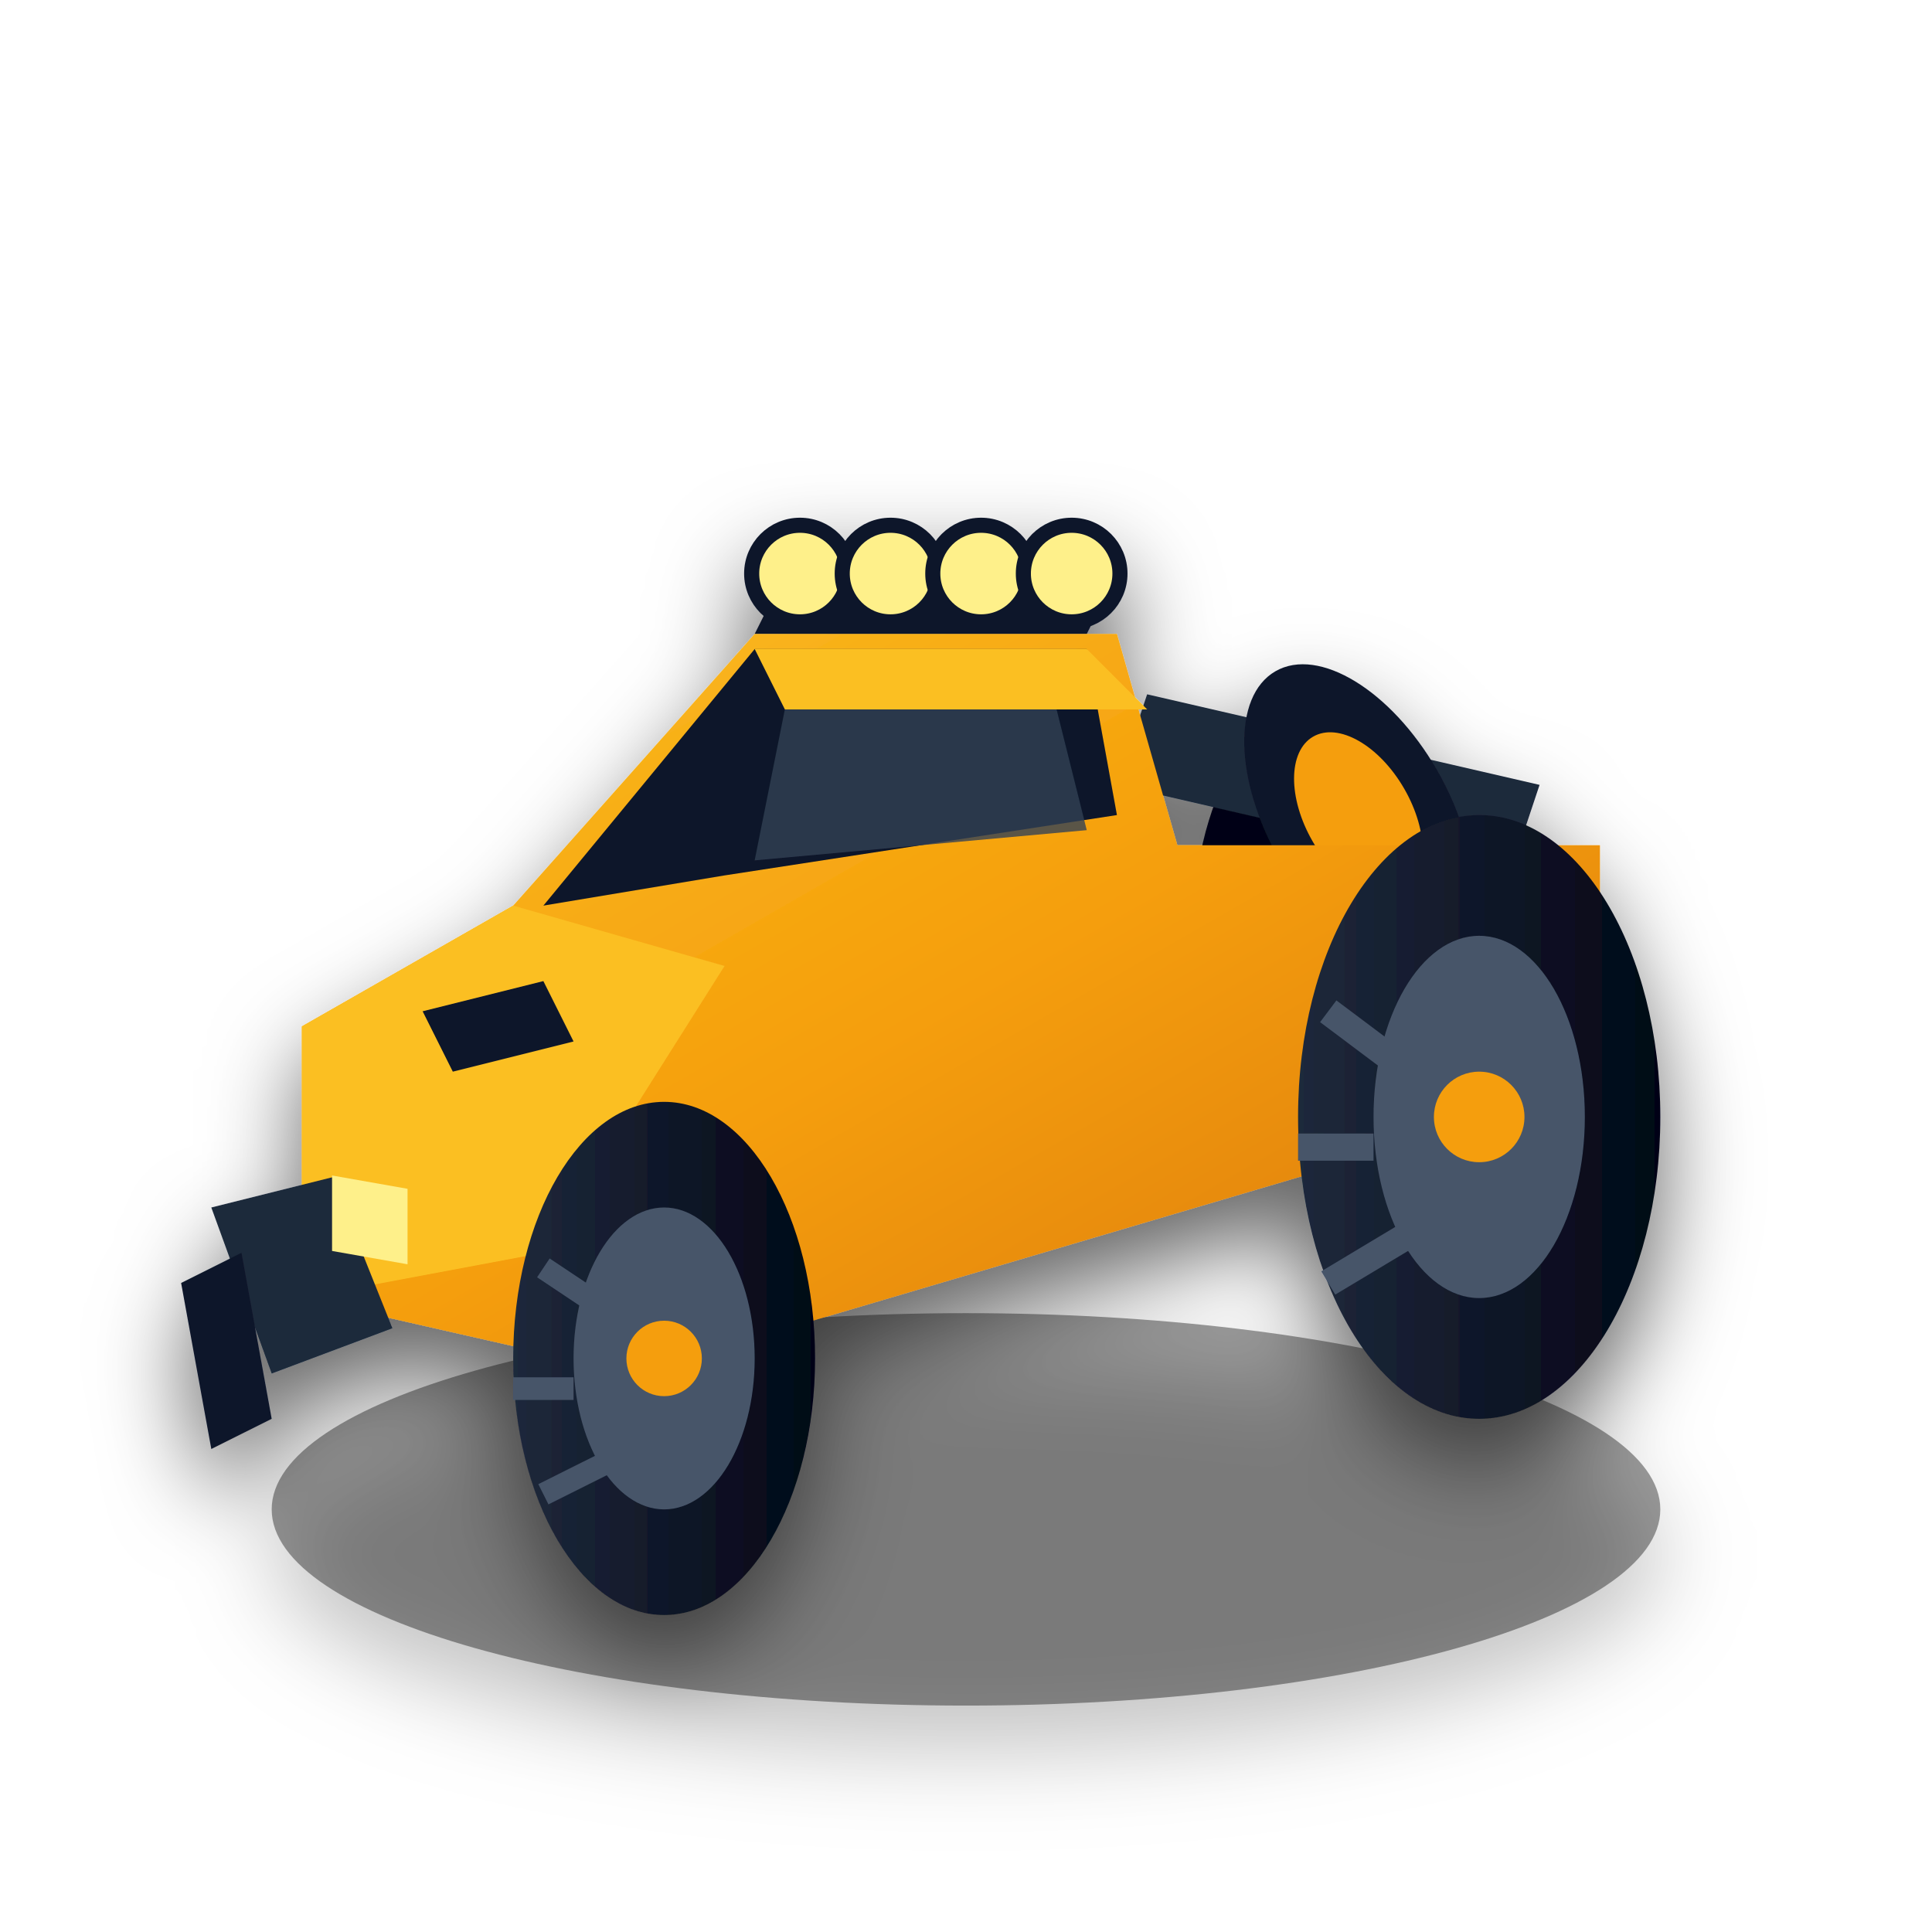
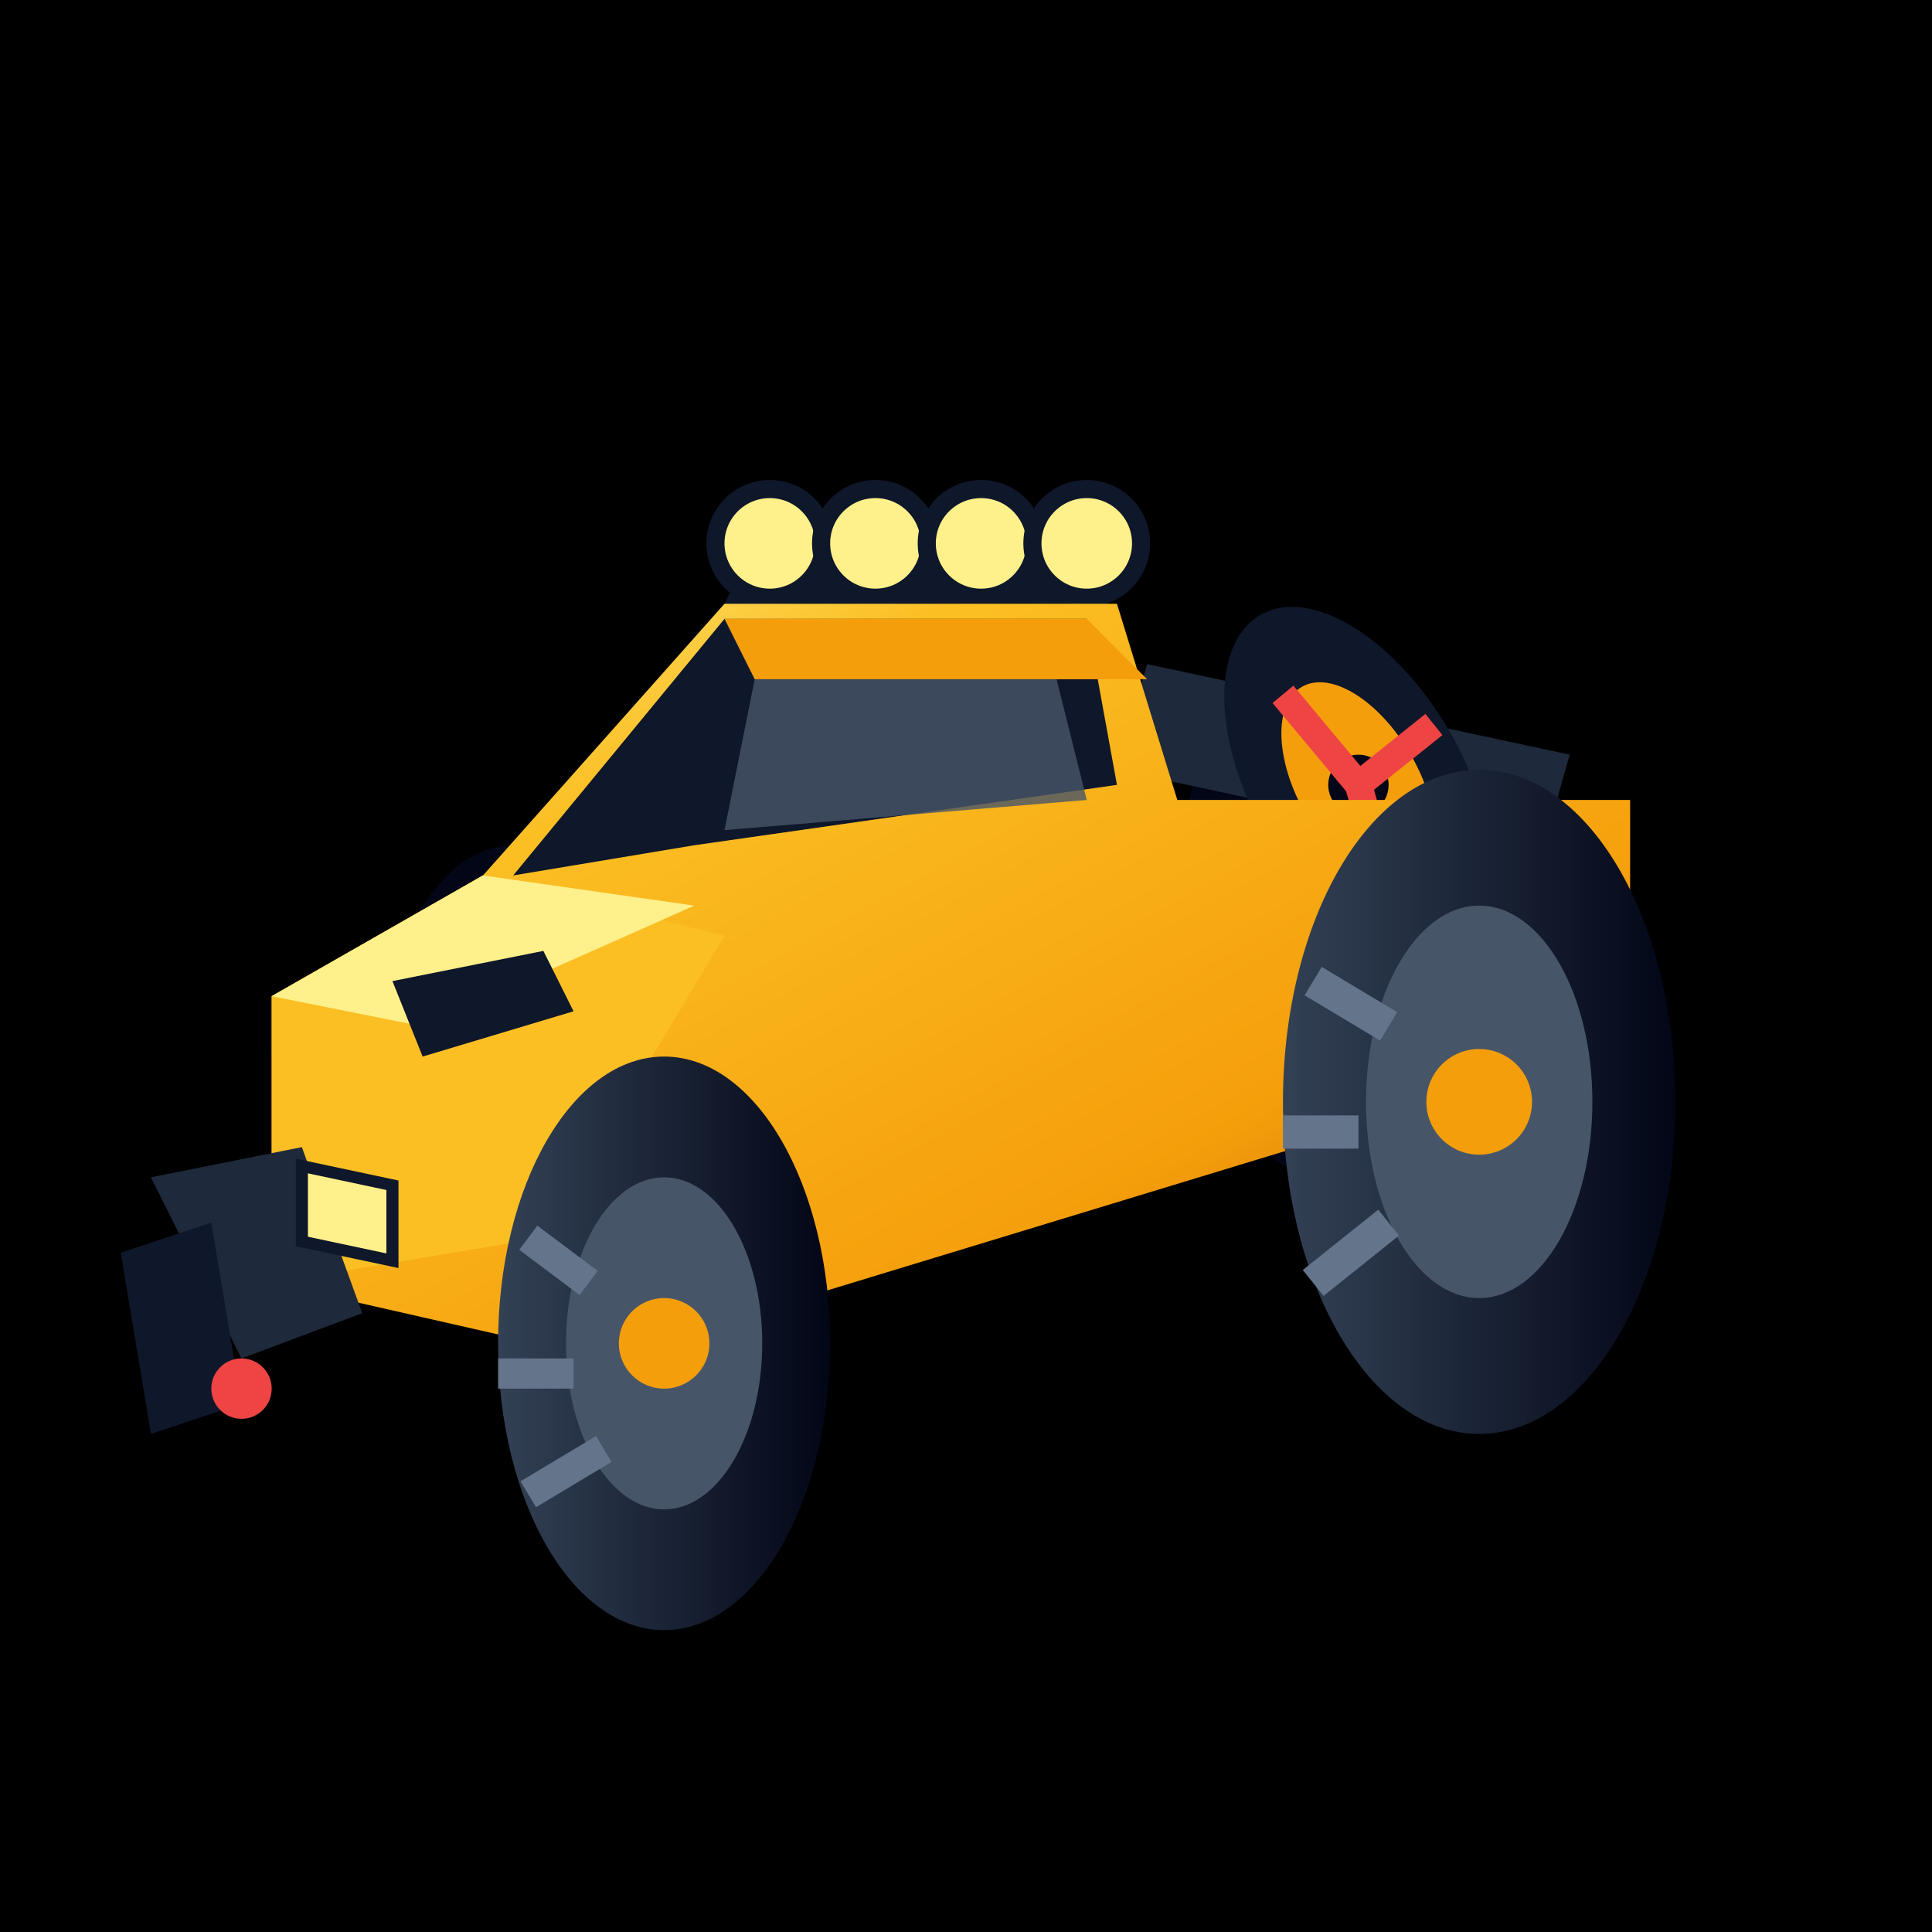
<svg xmlns="http://www.w3.org/2000/svg" viewBox="0 0 128 128" width="128" height="128">
+   <rect width="128" height="128" fill="#000000" />
  <defs>
    <linearGradient id="van_body" x1="0%" y1="0%" x2="100%" y2="100%">
-       <stop offset="0%" stop-color="#fbbf24" />
-       <stop offset="50%" stop-color="#f59e0b" />
-       <stop offset="100%" stop-color="#d97706" />
+       <stop offset="0%" stop-color="#fef08a" />
+       <stop offset="25%" stop-color="#fbbf24" />
+       <stop offset="70%" stop-color="#f59e0b" />
+       <stop offset="100%" stop-color="#b45309" />
    </linearGradient>
    <linearGradient id="van_tire" x1="0%" y1="0%" x2="100%" y2="0%">
-       <stop offset="0%" stop-color="#1e293b" />
+       <stop offset="0%" stop-color="#334155" />
      <stop offset="100%" stop-color="#020617" />
    </linearGradient>
-     <filter id="shadow_van" x="-10%" y="-10%" width="130%" height="130%">
-       <feDropShadow dx="0" dy="3" stdDeviation="3" flood-color="#000000" flood-opacity="0.6" />
-     </filter>
  </defs>
-   <g filter="url(#shadow_van)">
-     <ellipse cx="64" cy="100" rx="46" ry="13" fill="#000000" opacity="0.38" />
-     <ellipse cx="88" cy="62" rx="9" ry="16" fill="#020617" />
-     <ellipse cx="88" cy="62" rx="5" ry="9" fill="#334155" />
-     <polygon points="76,46 102,52 100,58 74,52" fill="#1e293b" />
-     <ellipse cx="90" cy="54" rx="6" ry="11" fill="#0f172a" transform="rotate(-30 90 54)" />
-     <ellipse cx="90" cy="54" rx="3.5" ry="6" fill="#f59e0b" transform="rotate(-30 90 54)" />
-     <ellipse cx="36" cy="74" rx="8" ry="14" fill="#020617" />
-     <polygon points="52,38 74,38 72,42 50,42" fill="#0f172a" />
-     <circle cx="53" cy="38" r="3.2" fill="#fef08a" stroke="#0f172a" stroke-width="1" />
-     <circle cx="59" cy="38" r="3.2" fill="#fef08a" stroke="#0f172a" stroke-width="1" />
-     <circle cx="65" cy="38" r="3.2" fill="#fef08a" stroke="#0f172a" stroke-width="1" />
-     <circle cx="71" cy="38" r="3.2" fill="#fef08a" stroke="#0f172a" stroke-width="1" />
-     <polygon points="20,86 42,91 86,78 106,73 106,56 78,56 74,42 50,42 34,60 20,68" fill="url(#van_body)" />
-     <polygon points="20,68 34,60 48,64 36,83 20,86" fill="#fbbf24" />
-     <polygon points="28,67 36,65 38,69 30,71" fill="#0f172a" />
-     <polygon points="36,60 50,43 72,43 74,54 48,58" fill="#0f172a" />
-     <polygon points="50,43 72,43 76,47 52,47" fill="#fbbf24" />
-     <polygon points="52,47 70,47 72,55 50,57" fill="#334155" opacity="0.8" />
-     <polygon points="14,80 22,78 26,88 18,91" fill="#1e293b" />
-     <polygon points="12,85 16,83 18,94 14,96" fill="#0f172a" />
-     <rect x="22" y="74" width="5" height="5" fill="#fef08a" transform="skewY(10)" />
-     <ellipse cx="44" cy="90" rx="10" ry="17" fill="url(#van_tire)" />
-     <ellipse cx="44" cy="90" rx="6" ry="10" fill="#475569" />
-     <circle cx="44" cy="90" r="2.5" fill="#f59e0b" />
-     <line x1="36" y1="84" x2="39" y2="86" stroke="#475569" stroke-width="1.5" />
-     <line x1="34" y1="92" x2="38" y2="92" stroke="#475569" stroke-width="1.5" />
-     <line x1="36" y1="99" x2="40" y2="97" stroke="#475569" stroke-width="1.5" />
-     <ellipse cx="98" cy="74" rx="12" ry="20" fill="url(#van_tire)" />
-     <ellipse cx="98" cy="74" rx="7" ry="12" fill="#475569" />
-     <circle cx="98" cy="74" r="3" fill="#f59e0b" />
-     <line x1="88" y1="67" x2="92" y2="70" stroke="#475569" stroke-width="1.8" />
-     <line x1="86" y1="76" x2="91" y2="76" stroke="#475569" stroke-width="1.8" />
-     <line x1="88" y1="85" x2="93" y2="82" stroke="#475569" stroke-width="1.8" />
-   </g>
+   <ellipse cx="88" cy="60" rx="10" ry="18" fill="#020617" />
+   <ellipse cx="88" cy="60" rx="5.5" ry="10" fill="#334155" />
+   <polygon points="76,44 104,50 102,57 74,51" fill="#1e293b" />
+   <ellipse cx="90" cy="52" rx="7" ry="13" fill="#0f172a" transform="rotate(-30 90 52)" />
+   <ellipse cx="90" cy="52" rx="4" ry="7.5" fill="#f59e0b" transform="rotate(-30 90 52)" />
+   <circle cx="90" cy="52" r="2" fill="#020617" transform="rotate(-30 90 52)" />
+   <line x1="85" y1="46" x2="90" y2="52" stroke="#ef4444" stroke-width="1.8" />
+   <line x1="95" y1="48" x2="90" y2="52" stroke="#ef4444" stroke-width="1.8" />
+   <line x1="90" y1="52" x2="92" y2="59" stroke="#ef4444" stroke-width="1.8" />
+   <ellipse cx="34" cy="72" rx="9" ry="16" fill="#020617" />
+   <ellipse cx="34" cy="72" rx="5" ry="9" fill="#334155" />
+   <polygon points="50,36 74,36 72,40 48,40" fill="#0f172a" />
+   <circle cx="51" cy="36" r="3.6" fill="#fef08a" stroke="#0f172a" stroke-width="1.2" />
+   <circle cx="58" cy="36" r="3.6" fill="#fef08a" stroke="#0f172a" stroke-width="1.2" />
+   <circle cx="65" cy="36" r="3.6" fill="#fef08a" stroke="#0f172a" stroke-width="1.2" />
+   <circle cx="72" cy="36" r="3.6" fill="#fef08a" stroke="#0f172a" stroke-width="1.2" />
+   <polygon points="18,85 40,90 86,76 108,71 108,53 78,53 74,40 48,40 32,58 18,66" fill="url(#van_body)" />
+   <polygon points="18,66 32,58 48,62 36,82 18,85" fill="#fbbf24" />
+   <polygon points="18,66 32,58 46,60 28,68" fill="#fef08a" />
+   <polygon points="26,65 36,63 38,67 28,70" fill="#0f172a" />
+   <polygon points="34,58 48,41 72,41 74,52 46,56" fill="#0f172a" />
+   <polygon points="48,41 72,41 76,45 50,45" fill="#f59e0b" />
+   <polygon points="50,45 70,45 72,53 48,55" fill="#475569" opacity="0.8" />
+   <polygon points="10,78 20,76 24,87 16,90" fill="#1e293b" />
+   <polygon points="8,83 14,81 16,93 10,95" fill="#0f172a" />
+   <rect x="20" y="73" width="6" height="5" fill="#fef08a" stroke="#0f172a" stroke-width="0.8" transform="skewY(12)" />
+   <circle cx="16" cy="92" r="2" fill="#ef4444" />
+   <ellipse cx="44" cy="89" rx="11" ry="19" fill="url(#van_tire)" />
+   <ellipse cx="44" cy="89" rx="6.5" ry="11" fill="#475569" />
+   <circle cx="44" cy="89" r="3" fill="#f59e0b" />
+   <line x1="35" y1="82" x2="39" y2="85" stroke="#64748b" stroke-width="2" />
+   <line x1="33" y1="91" x2="38" y2="91" stroke="#64748b" stroke-width="2" />
+   <line x1="35" y1="99" x2="40" y2="96" stroke="#64748b" stroke-width="2" />
+   <ellipse cx="98" cy="73" rx="13" ry="22" fill="url(#van_tire)" />
+   <ellipse cx="98" cy="73" rx="7.5" ry="13" fill="#475569" />
+   <circle cx="98" cy="73" r="3.5" fill="#f59e0b" />
+   <line x1="87" y1="65" x2="92" y2="68" stroke="#64748b" stroke-width="2.2" />
+   <line x1="85" y1="75" x2="90" y2="75" stroke="#64748b" stroke-width="2.2" />
+   <line x1="87" y1="85" x2="92" y2="81" stroke="#64748b" stroke-width="2.2" />
</svg>
